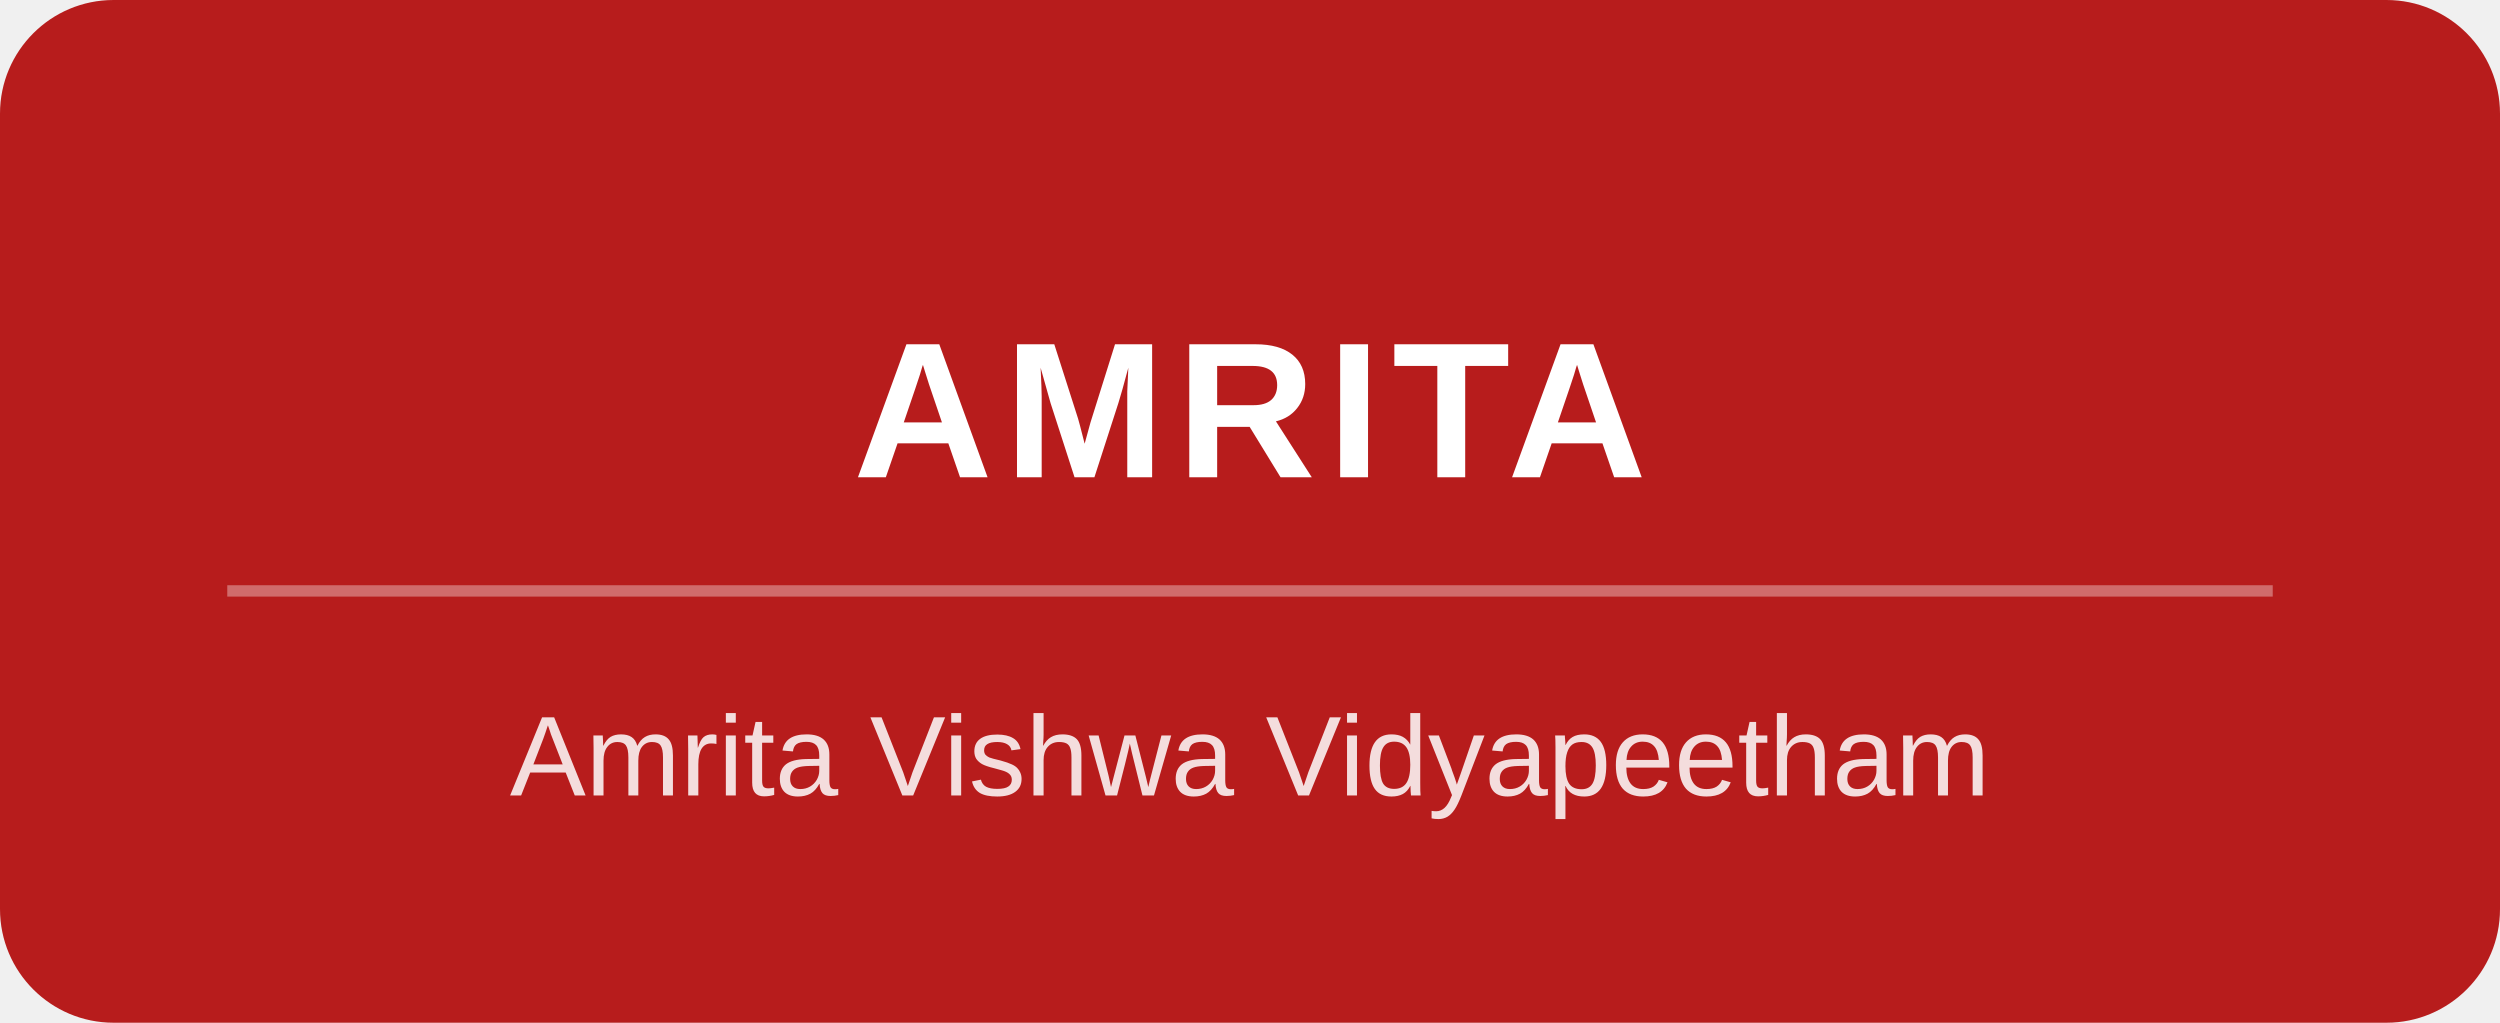
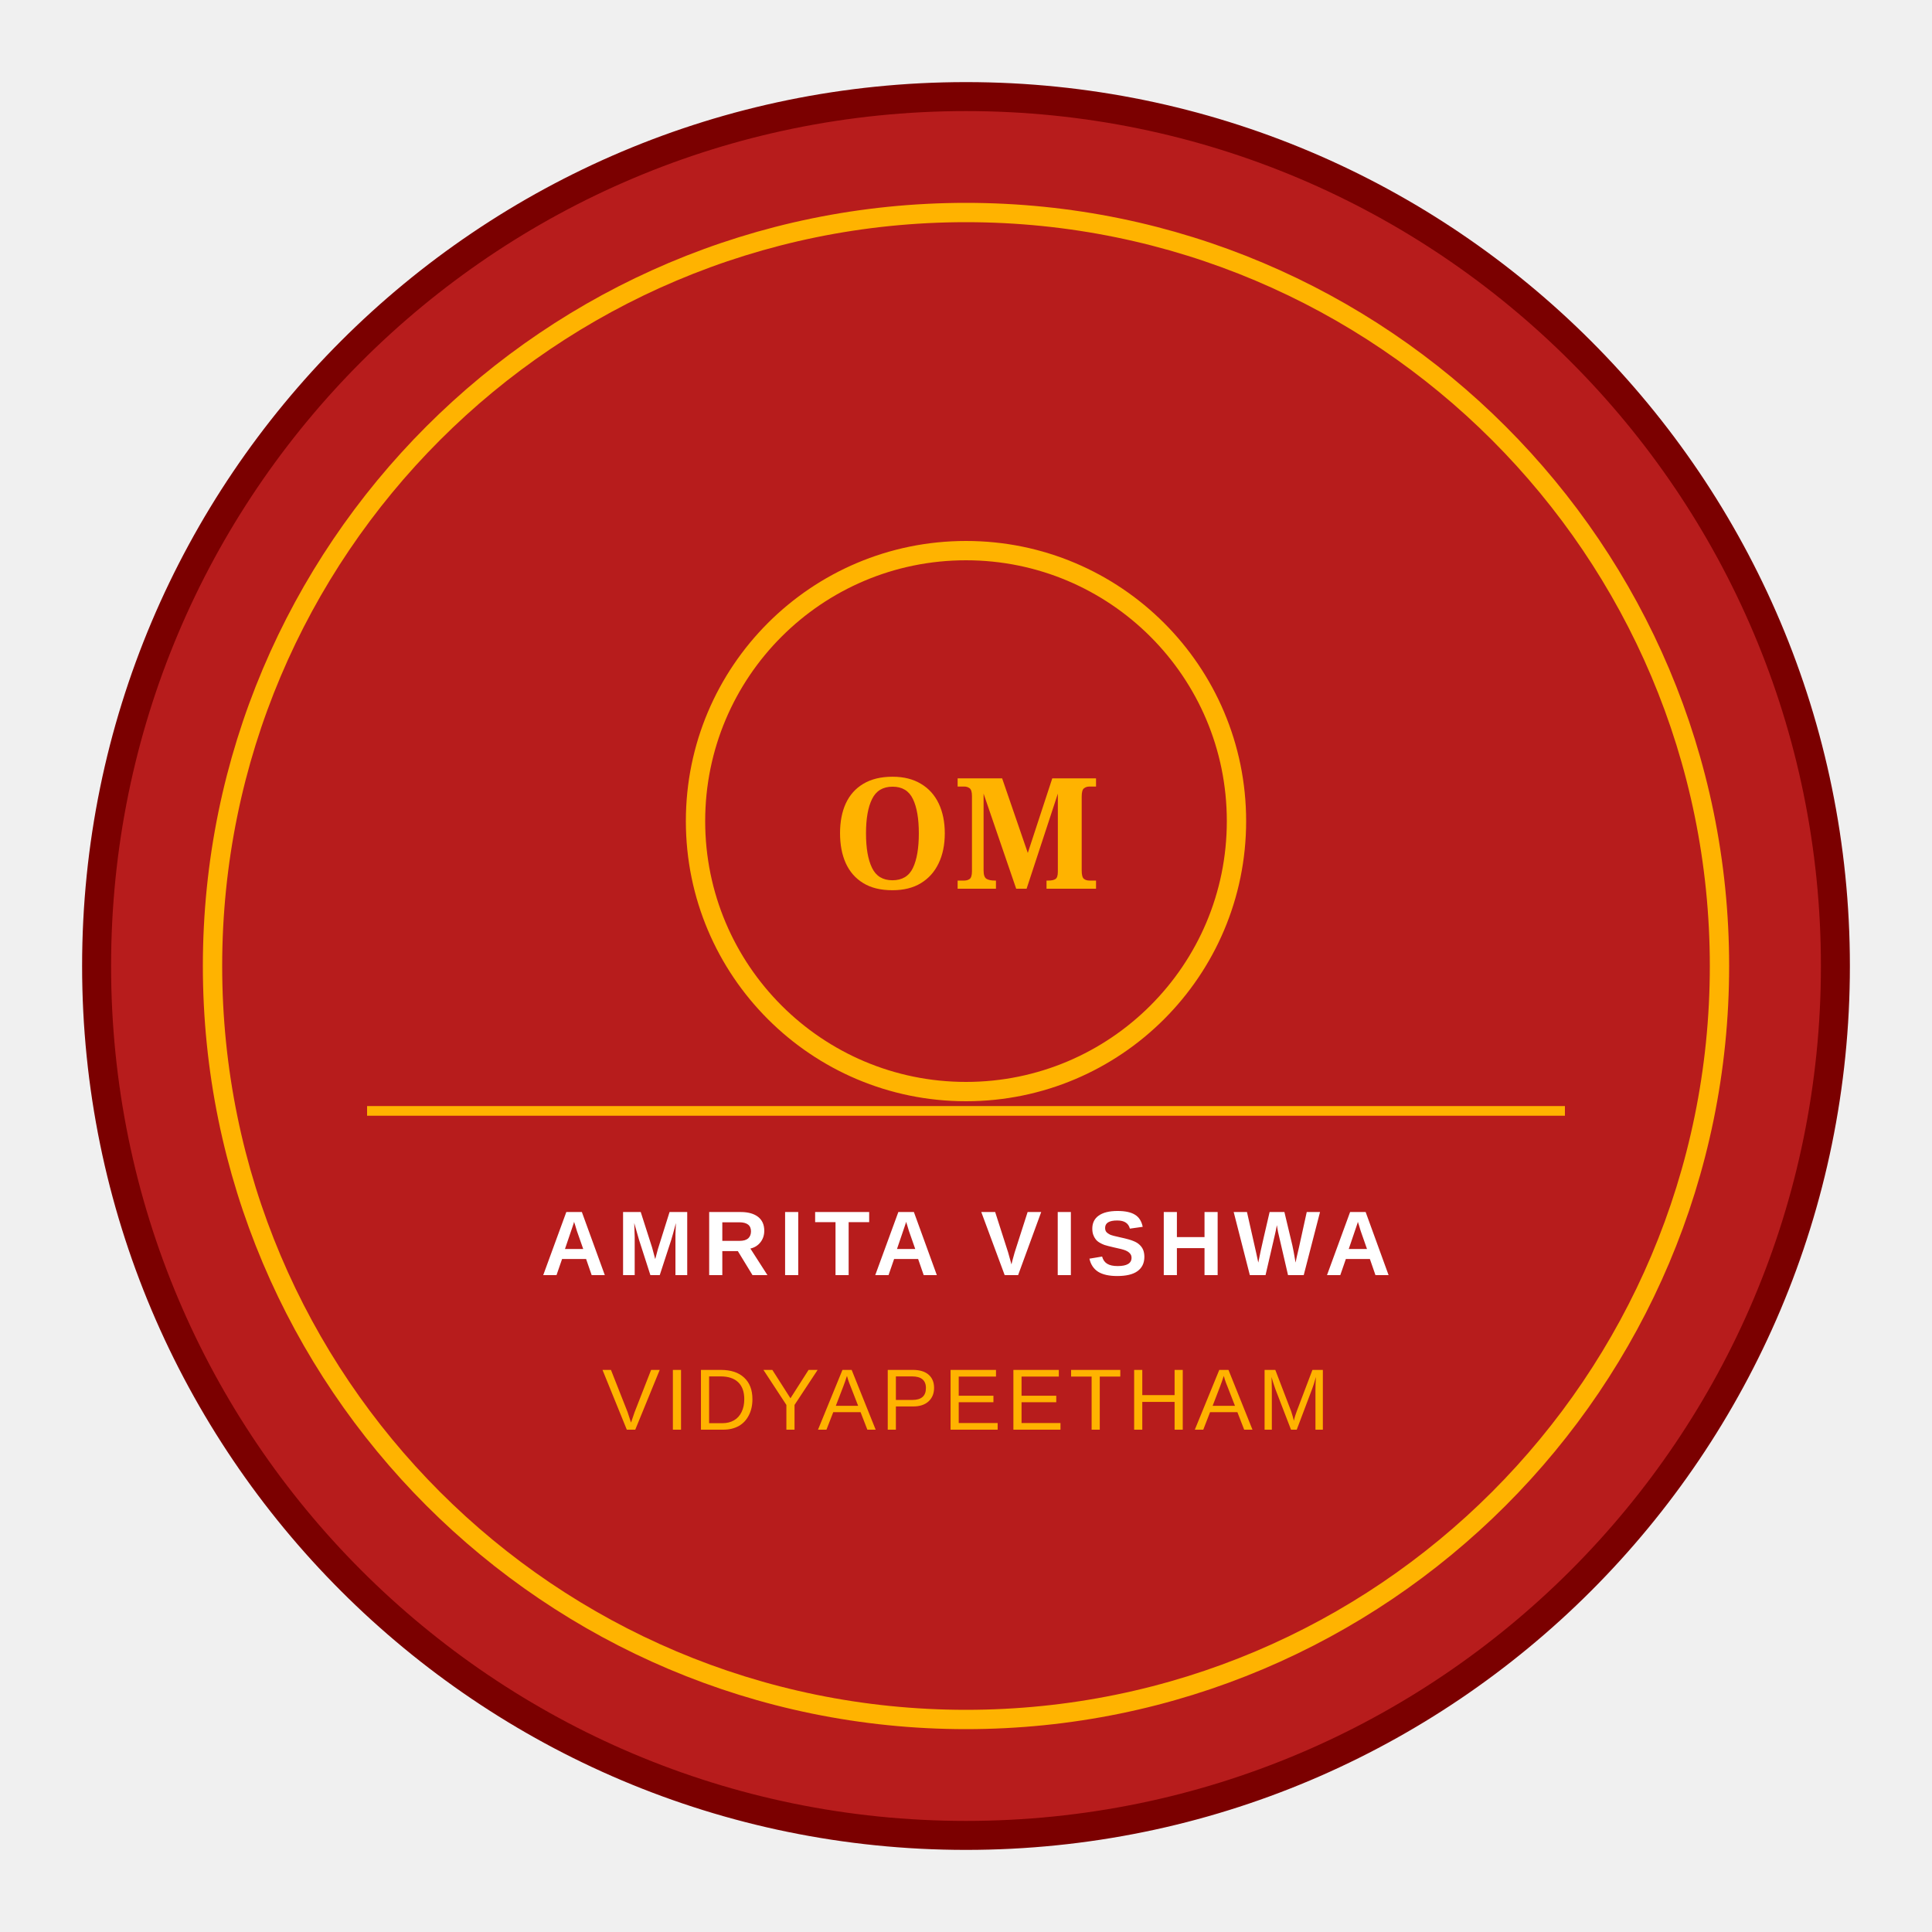
- <svg xmlns="http://www.w3.org/2000/svg" width="220" height="90" viewBox="0 0 220 90">
-   <rect width="220" height="90" rx="10" fill="#B71C1C" />
-   <text x="110" y="42" text-anchor="middle" fill="white" font-family="Arial,sans-serif" font-size="17" font-weight="bold" letter-spacing="1">AMRITA</text>
-   <line x1="20" y1="52" x2="200" y2="52" stroke="rgba(255,255,255,0.35)" stroke-width="1" />
-   <text x="110" y="70" text-anchor="middle" fill="rgba(255,255,255,0.85)" font-family="Arial,sans-serif" font-size="10" font-weight="500">Amrita Vishwa Vidyapeetham</text>
+ <svg xmlns="http://www.w3.org/2000/svg" viewBox="0 0 200 200">
+   <circle cx="100" cy="100" r="90" fill="#B71C1C" stroke="#7B0000" stroke-width="3" />
+   <circle cx="100" cy="100" r="78" fill="none" stroke="#FFB300" stroke-width="2" />
+   <circle cx="100" cy="85" r="28" fill="none" stroke="#FFB300" stroke-width="2" />
+   <text x="100" y="92" text-anchor="middle" fill="#FFB300" font-family="Georgia,serif" font-size="16" font-weight="bold">OM</text>
+   <line x1="38" y1="115" x2="162" y2="115" stroke="#FFB300" stroke-width="1" />
+   <text x="100" y="132" text-anchor="middle" fill="#ffffff" font-family="Arial,sans-serif" font-size="9.5" font-weight="800" letter-spacing="1">AMRITA VISHWA</text>
+   <text x="100" y="148" text-anchor="middle" fill="#FFB300" font-family="Arial,sans-serif" font-size="9" letter-spacing="0.5">VIDYAPEETHAM</text>
</svg>
